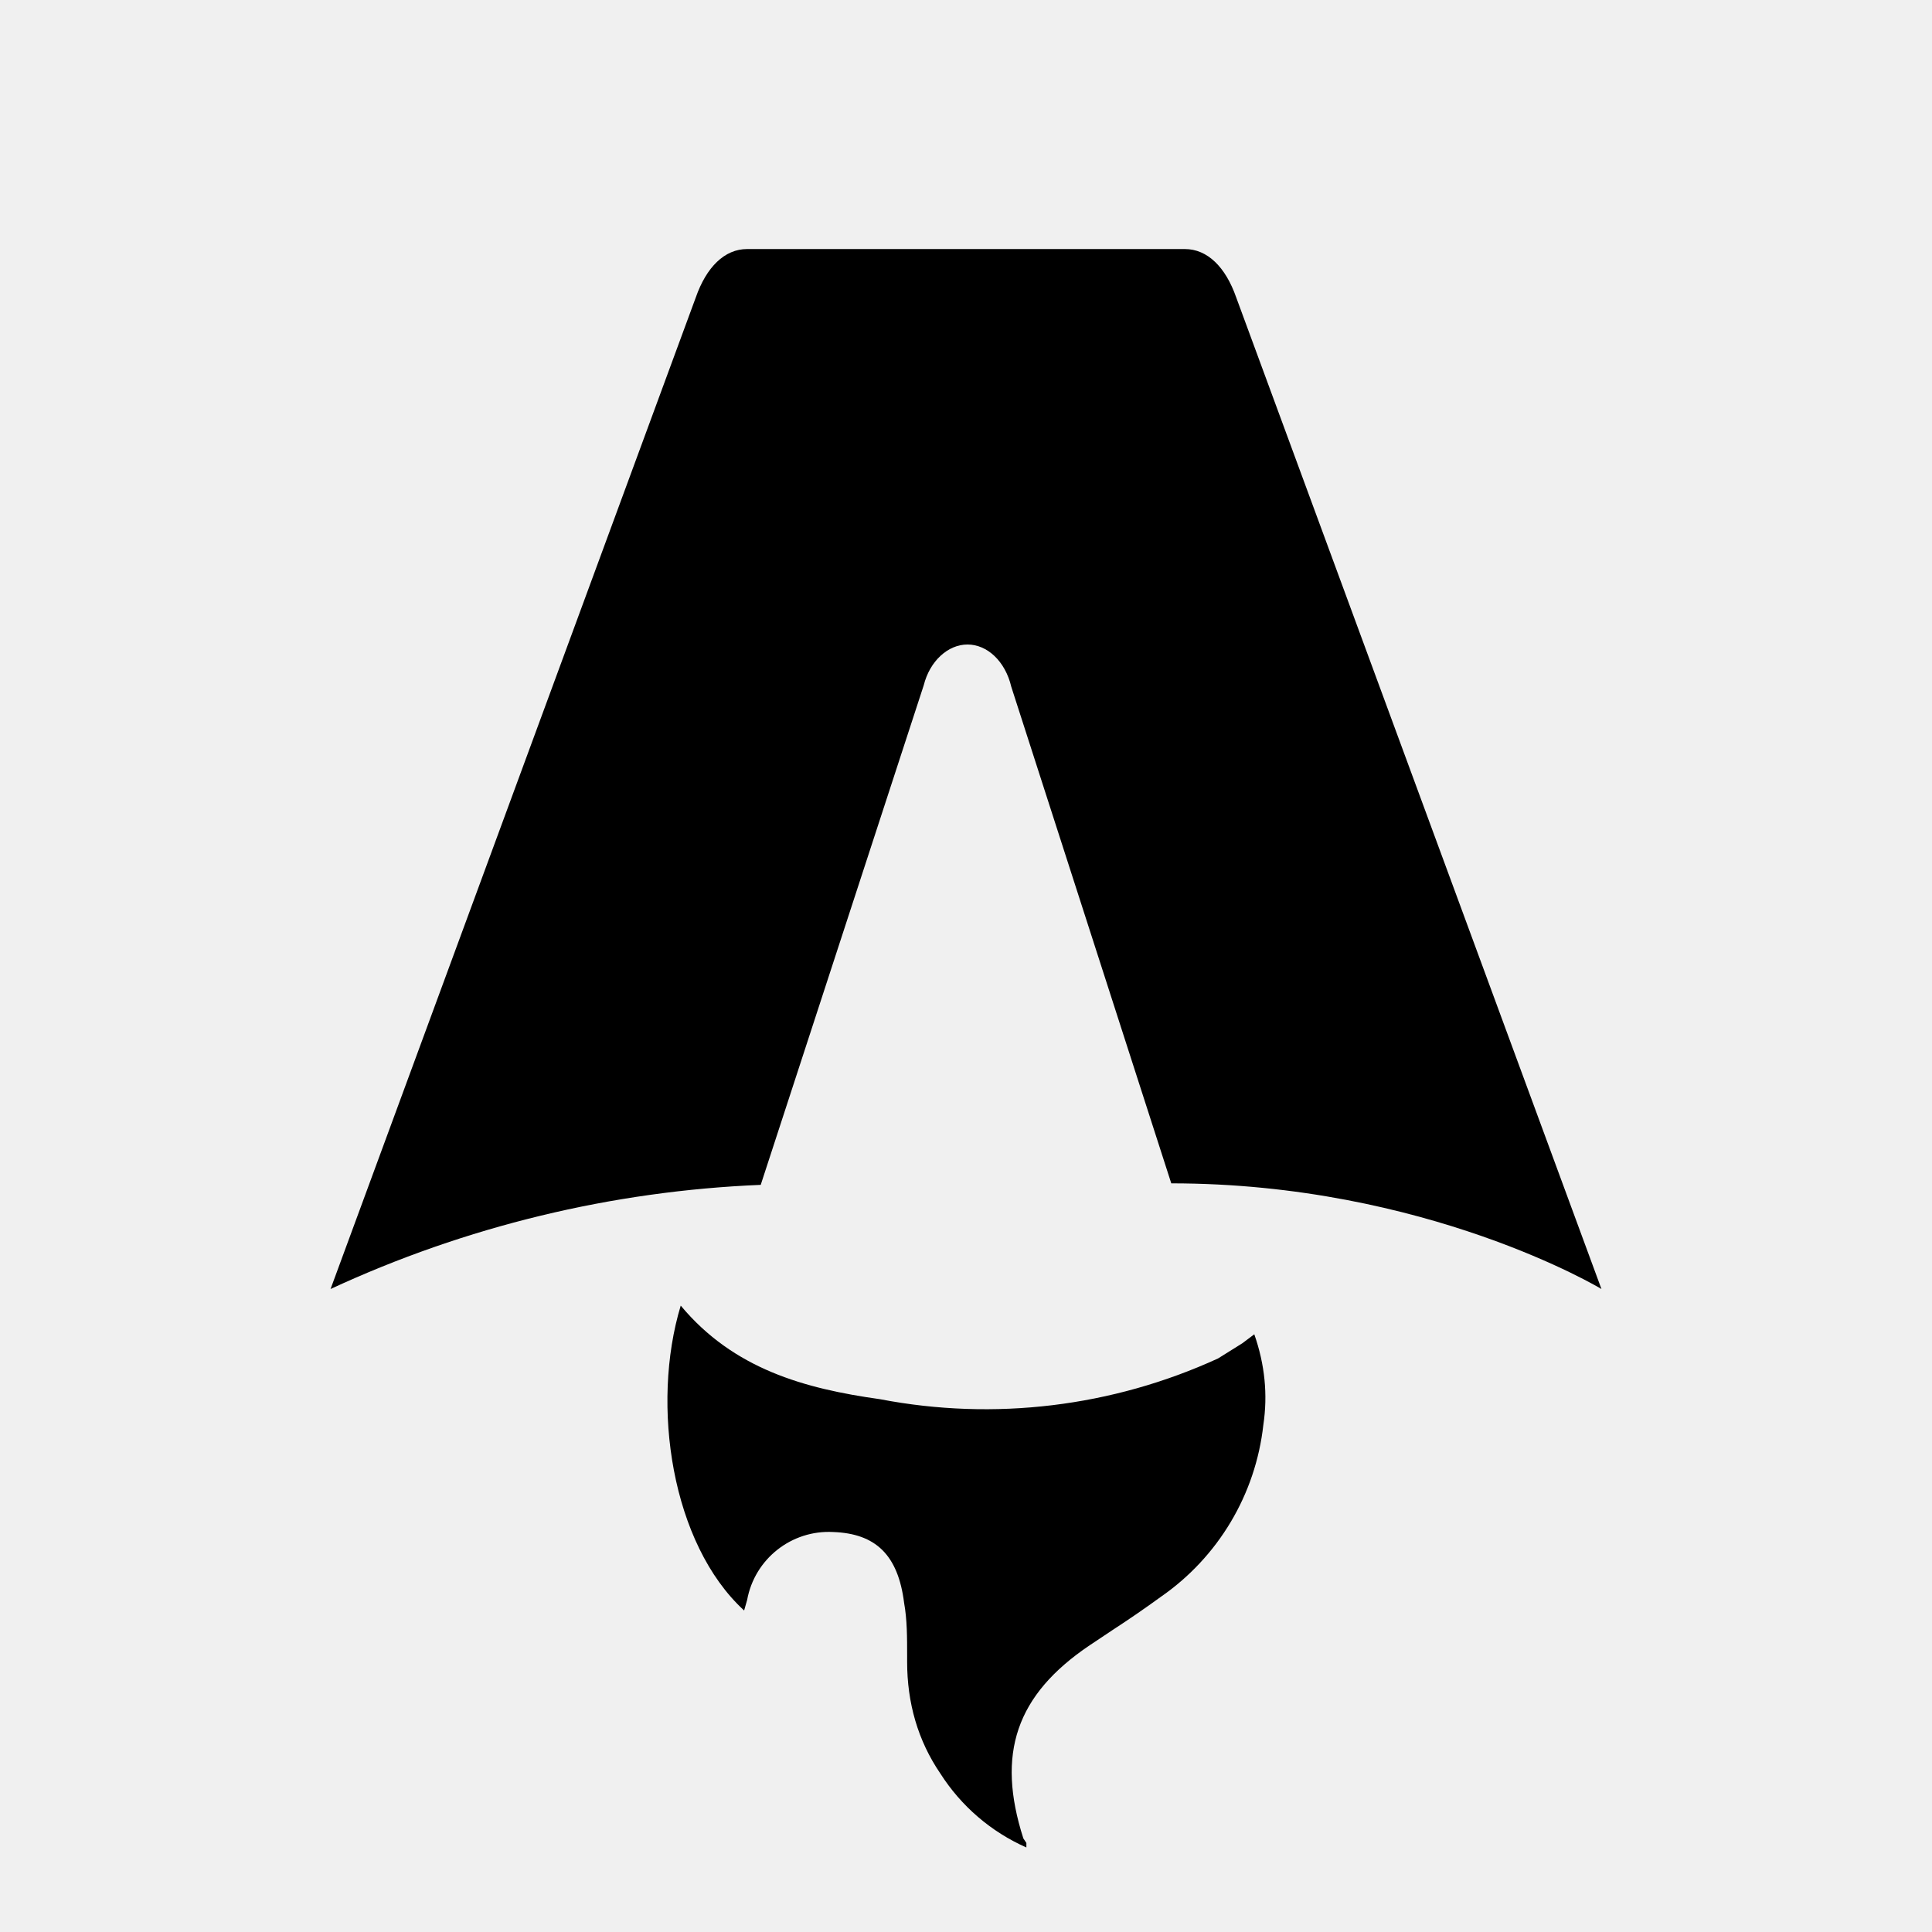
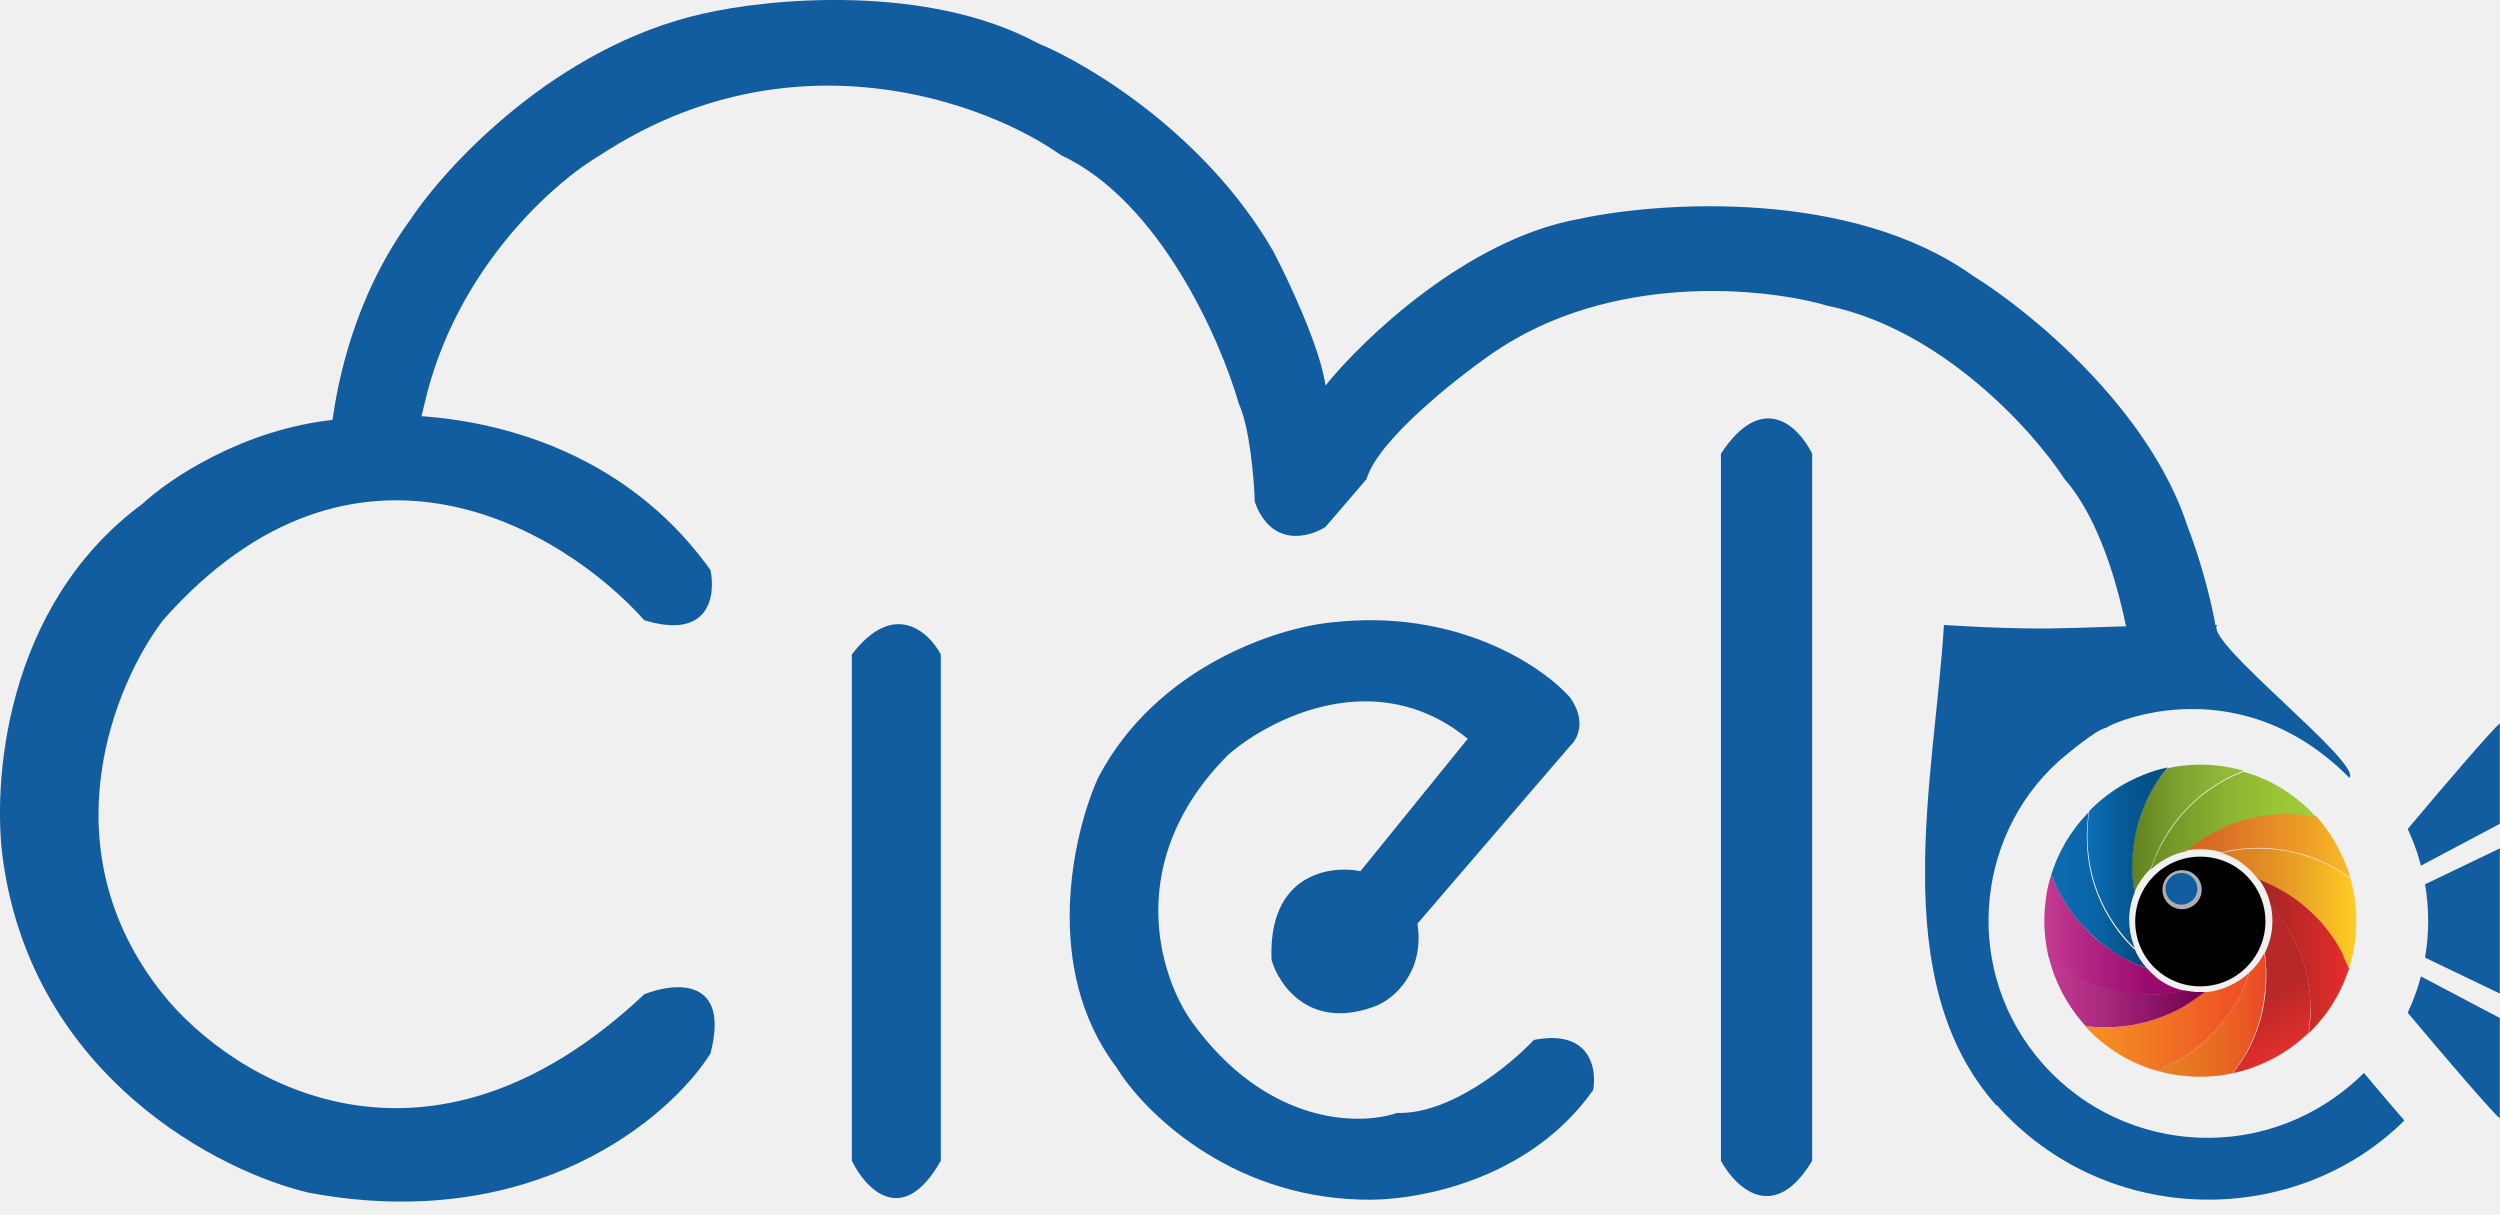
- <svg xmlns="http://www.w3.org/2000/svg" fill="none" viewBox="0 0 128 128">
-   <path d="M50.4 78.5a75.1 75.1 0 0 0-28.5 6.9l24.2-65.7c.7-2 1.9-3.2 3.4-3.2h29c1.5 0 2.7 1.2 3.4 3.2l24.2 65.7s-11.6-7-28.5-7L67 45.5c-.4-1.7-1.6-2.8-2.9-2.8-1.3 0-2.5 1.1-2.9 2.7L50.4 78.5Zm-1.1 28.2Zm-4.2-20.2c-2 6.6-.6 15.8 4.2 20.2a17.5 17.5 0 0 1 .2-.7 5.5 5.5 0 0 1 5.7-4.5c2.8.1 4.3 1.5 4.7 4.7.2 1.1.2 2.3.2 3.5v.4c0 2.7.7 5.2 2.2 7.4a13 13 0 0 0 5.7 4.9v-.3l-.2-.3c-1.8-5.6-.5-9.5 4.4-12.8l1.5-1a73 73 0 0 0 3.2-2.2 16 16 0 0 0 6.8-11.4c.3-2 .1-4-.6-6l-.8.6-1.6 1a37 37 0 0 1-22.4 2.7c-5-.7-9.7-2-13.2-6.2Z" />
-   <style>
-         path { fill: #000; }
-         @media (prefers-color-scheme: dark) {
-             path { fill: #FFF; }
-         }
-     </style>
+ <svg xmlns="http://www.w3.org/2000/svg" width="35" height="17" viewBox="0 0 35 17" fill="none">
+   <path d="M2.282 8.683C4.964 5.643 7.891 7.416 9.02 8.683C9.939 8.964 10.02 8.332 9.946 7.98C8.413 5.834 5.816 5.681 4.709 5.873C3.406 6 2.356 6.714 1.994 7.054C0.053 8.485 -0.114 10.993 0.046 12.068C0.48 15.082 3.08 16.411 4.325 16.698C7.468 17.286 9.382 15.645 9.946 14.75C10.227 13.677 9.445 13.75 9.02 13.92C5.954 16.807 3.25 15.123 2.282 13.92C0.647 11.876 1.6 9.577 2.282 8.683Z" fill="#115DA0" />
+   <path d="M11.926 16.251V9.162C12.513 8.395 13.001 8.842 13.171 9.162V16.251C12.635 17.197 12.117 16.645 11.926 16.251Z" fill="#115DA0" />
+   <path d="M17.802 13.441C17.75 12.24 18.611 12.11 19.047 12.196L20.548 10.343C19.271 9.296 17.78 10.056 17.195 10.567C15.713 12.049 16.237 13.675 16.684 14.303C17.731 15.759 19.036 15.762 19.558 15.581C20.299 15.606 21.144 14.91 21.474 14.559C22.266 14.405 22.358 14.963 22.304 15.261C21.385 16.564 19.75 16.826 19.047 16.794C17.182 16.743 15.992 15.538 15.63 14.942C14.583 13.562 15.023 11.663 15.375 10.886C16.192 9.328 17.887 8.789 18.632 8.715C20.395 8.51 21.602 9.332 21.985 9.769C22.215 10.101 22.081 10.354 21.985 10.439L19.845 12.93C19.948 13.62 19.505 13.984 19.271 14.08C18.351 14.437 17.908 13.803 17.802 13.441Z" fill="#115DA0" />
+   <path d="M24.093 16.251V6.352C24.68 5.457 25.189 5.979 25.37 6.352V16.251C24.834 17.145 24.295 16.624 24.093 16.251Z" fill="#115DA0" />
+   <g clip-path="url(#clip0_9247_36038)">
+     <path fill-rule="evenodd" clip-rule="evenodd" d="M27.95 15.477C26.39 13.727 27.088 10.872 27.215 8.75C29.018 8.86 29.028 8.75 31.04 8.75C30.849 8.975 33.071 10.68 32.892 10.889C31.274 9.26 29.42 10.191 29.489 10.191C29.357 10.191 28.77 10.699 28.817 10.662C27.638 11.726 27.474 13.628 28.606 14.901C29.753 16.19 31.794 16.31 33.095 15.021C33.275 15.236 33.465 15.461 33.661 15.687C32.127 17.206 29.484 17.19 27.956 15.472L27.95 15.477Z" fill="#115DA0" />
+     <path fill-rule="evenodd" clip-rule="evenodd" d="M34.998 11.877L33.951 12.38C34.009 12.721 34.009 13.067 33.951 13.407L34.998 13.91C34.998 12.69 34.998 13.156 34.998 11.877Z" fill="#115DA0" />
+     <path fill-rule="evenodd" clip-rule="evenodd" d="M33.893 12.119L34.998 11.533V10.128C34.919 10.181 34.221 10.993 33.708 11.606C33.856 11.925 33.888 12.119 33.893 12.119Z" fill="#115DA0" />
+     <path fill-rule="evenodd" clip-rule="evenodd" d="M33.893 13.67L34.998 14.252V15.656C34.919 15.603 34.221 14.791 33.708 14.178C33.856 13.858 33.888 13.67 33.893 13.67Z" fill="#115DA0" />
+     <path d="M31.716 12.901C31.716 13.4 31.31 13.809 30.804 13.809C30.299 13.809 29.893 13.405 29.893 12.901C29.893 12.398 30.299 11.993 30.804 11.993C31.31 11.993 31.716 12.398 31.716 12.901Z" fill="black" />
+     <path d="M30.549 12.729C30.701 12.729 30.824 12.606 30.824 12.455C30.824 12.304 30.701 12.182 30.549 12.182C30.397 12.182 30.274 12.304 30.274 12.455C30.274 12.606 30.397 12.729 30.549 12.729Z" fill="#AEAEAF" />
+     <path d="M30.54 12.665C30.663 12.665 30.763 12.566 30.763 12.443C30.763 12.321 30.663 12.222 30.54 12.222C30.417 12.222 30.317 12.321 30.317 12.443C30.317 12.566 30.417 12.665 30.54 12.665Z" fill="#115DA0" />
+     <path d="M32.904 12.29C32.961 12.483 32.989 12.68 32.989 12.892C32.989 13.01 32.98 13.127 32.961 13.24C32.942 13.348 32.918 13.457 32.885 13.56C32.862 13.499 32.833 13.443 32.805 13.386C32.715 13.203 32.597 13.033 32.46 12.883C32.356 12.77 32.238 12.666 32.111 12.577C31.969 12.478 31.818 12.393 31.657 12.332C31.643 12.327 31.633 12.323 31.619 12.318C31.562 12.238 31.492 12.167 31.416 12.106C31.322 12.031 31.213 11.975 31.1 11.941C31.171 11.923 31.241 11.909 31.317 11.899C31.416 11.885 31.515 11.88 31.619 11.88C31.846 11.88 32.063 11.913 32.266 11.979C32.498 12.05 32.715 12.158 32.904 12.299V12.29Z" fill="url(#paint0_linear_9247_36038)" />
+     <path d="M32.858 12.143C32.877 12.19 32.891 12.238 32.905 12.289C32.711 12.148 32.499 12.04 32.267 11.969C32.064 11.908 31.847 11.87 31.62 11.87C31.516 11.87 31.417 11.88 31.318 11.889C31.242 11.899 31.171 11.913 31.1 11.932C31.006 11.903 30.907 11.889 30.803 11.889C30.803 11.889 30.793 11.889 30.789 11.889C30.722 11.889 30.661 11.899 30.6 11.908C30.633 11.88 30.666 11.856 30.699 11.828C30.826 11.734 30.963 11.649 31.11 11.583C31.242 11.522 31.384 11.475 31.526 11.442C31.681 11.405 31.847 11.386 32.012 11.386C32.092 11.386 32.168 11.386 32.248 11.4C32.305 11.405 32.366 11.414 32.423 11.423C32.612 11.63 32.758 11.875 32.853 12.139L32.858 12.143Z" fill="url(#paint1_linear_9247_36038)" />
+     <path d="M32.806 13.387C32.834 13.443 32.863 13.505 32.886 13.561C32.801 13.82 32.674 14.06 32.504 14.267C32.447 14.337 32.386 14.403 32.324 14.464C32.338 14.356 32.348 14.248 32.348 14.14C32.348 13.989 32.334 13.843 32.305 13.702C32.244 13.406 32.126 13.128 31.956 12.888C31.904 12.818 31.852 12.747 31.79 12.681C31.767 12.568 31.724 12.46 31.663 12.366C31.653 12.347 31.639 12.328 31.625 12.314C31.639 12.314 31.649 12.323 31.663 12.328C31.823 12.394 31.975 12.474 32.116 12.573C32.244 12.662 32.357 12.766 32.466 12.879C32.603 13.029 32.721 13.199 32.811 13.382L32.806 13.387Z" fill="url(#paint2_linear_9247_36038)" />
+     <path d="M32.343 14.135C32.343 14.243 32.334 14.356 32.32 14.46C32.112 14.662 31.866 14.817 31.592 14.925C31.484 14.968 31.375 15.001 31.262 15.024C31.304 14.968 31.347 14.911 31.384 14.855C31.498 14.681 31.588 14.483 31.644 14.281C31.682 14.149 31.706 14.013 31.72 13.871C31.725 13.806 31.729 13.744 31.729 13.679C31.729 13.608 31.729 13.537 31.72 13.467C31.72 13.425 31.71 13.387 31.706 13.345C31.739 13.279 31.767 13.203 31.786 13.128C31.805 13.053 31.814 12.973 31.814 12.888C31.814 12.817 31.805 12.747 31.791 12.676C31.852 12.742 31.904 12.813 31.956 12.883C32.126 13.123 32.244 13.401 32.306 13.697C32.334 13.839 32.348 13.984 32.348 14.135H32.343Z" fill="url(#paint3_linear_9247_36038)" />
+     <path d="M32.422 11.435C32.365 11.426 32.309 11.416 32.247 11.412C32.172 11.402 32.092 11.398 32.011 11.398C31.841 11.398 31.681 11.416 31.525 11.454C31.378 11.487 31.241 11.534 31.109 11.595C30.963 11.661 30.826 11.746 30.698 11.84C30.665 11.863 30.632 11.892 30.599 11.92C30.533 11.934 30.467 11.953 30.405 11.981C30.297 12.028 30.197 12.094 30.112 12.174C30.136 12.103 30.16 12.033 30.193 11.967C30.315 11.685 30.5 11.431 30.726 11.223C30.925 11.045 31.156 10.899 31.411 10.805C31.714 10.889 31.988 11.04 32.219 11.238C32.295 11.299 32.361 11.369 32.427 11.44L32.422 11.435Z" fill="url(#paint4_linear_9247_36038)" />
+     <path d="M31.718 13.682C31.718 13.748 31.718 13.813 31.709 13.874C31.695 14.016 31.671 14.152 31.633 14.284C31.577 14.491 31.487 14.684 31.373 14.858C31.336 14.919 31.293 14.976 31.251 15.027C31.104 15.06 30.953 15.074 30.802 15.074C30.66 15.074 30.528 15.06 30.396 15.037C30.329 15.023 30.263 15.009 30.197 14.99C30.448 14.891 30.679 14.75 30.873 14.571C31.081 14.383 31.255 14.152 31.378 13.893C31.421 13.804 31.459 13.714 31.487 13.62C31.52 13.588 31.553 13.555 31.581 13.522C31.629 13.465 31.666 13.409 31.699 13.343C31.704 13.38 31.709 13.423 31.714 13.465C31.718 13.536 31.723 13.606 31.723 13.677L31.718 13.682Z" fill="url(#paint5_linear_9247_36038)" />
+     <path d="M31.485 13.622C31.457 13.716 31.419 13.805 31.377 13.895C31.254 14.153 31.084 14.379 30.871 14.572C30.673 14.751 30.446 14.892 30.196 14.991C29.95 14.92 29.718 14.807 29.515 14.657C29.397 14.572 29.289 14.473 29.189 14.365C29.274 14.374 29.364 14.384 29.454 14.384C29.459 14.384 29.468 14.384 29.473 14.384C29.643 14.384 29.803 14.365 29.959 14.327C30.13 14.29 30.295 14.229 30.451 14.153C30.573 14.092 30.687 14.022 30.796 13.937C30.814 13.923 30.838 13.904 30.857 13.89C30.914 13.89 30.97 13.88 31.027 13.866C31.197 13.824 31.353 13.739 31.48 13.626L31.485 13.622Z" fill="url(#paint6_linear_9247_36038)" />
+     <path d="M31.09 10.724C31.199 10.738 31.307 10.761 31.411 10.79C31.156 10.889 30.925 11.03 30.726 11.209C30.5 11.416 30.315 11.665 30.192 11.952C30.164 12.018 30.136 12.088 30.112 12.159C30.051 12.216 29.994 12.286 29.952 12.357C29.923 12.399 29.9 12.446 29.881 12.498C29.876 12.465 29.871 12.432 29.867 12.399C29.857 12.31 29.848 12.22 29.848 12.131C29.848 12.079 29.848 12.027 29.852 11.976C29.862 11.82 29.89 11.674 29.933 11.529C29.994 11.312 30.089 11.105 30.211 10.921C30.249 10.865 30.292 10.809 30.334 10.757C30.485 10.724 30.641 10.705 30.802 10.705C30.901 10.705 30.995 10.71 31.085 10.724H31.09Z" fill="url(#paint7_linear_9247_36038)" />
+     <path d="M30.804 13.888C30.804 13.888 30.841 13.888 30.865 13.888C30.846 13.902 30.827 13.921 30.804 13.935C30.695 14.015 30.582 14.091 30.459 14.152C30.303 14.227 30.142 14.288 29.968 14.326C29.812 14.364 29.646 14.382 29.481 14.382C29.476 14.382 29.467 14.382 29.462 14.382C29.372 14.382 29.282 14.378 29.198 14.364C29.018 14.166 28.872 13.935 28.772 13.681C28.735 13.587 28.706 13.493 28.683 13.399C28.905 13.587 29.164 13.733 29.448 13.822C29.651 13.884 29.868 13.921 30.095 13.921C30.161 13.921 30.232 13.921 30.298 13.912C30.393 13.902 30.487 13.888 30.582 13.865C30.634 13.874 30.686 13.884 30.738 13.888C30.761 13.888 30.785 13.888 30.804 13.888Z" fill="url(#paint8_linear_9247_36038)" />
+     <path d="M30.179 13.677C30.292 13.771 30.429 13.837 30.581 13.87C30.491 13.889 30.396 13.908 30.297 13.917C30.231 13.922 30.165 13.927 30.094 13.927C29.867 13.927 29.65 13.894 29.447 13.828C29.163 13.739 28.904 13.593 28.681 13.405C28.644 13.24 28.62 13.07 28.62 12.892C28.62 12.783 28.63 12.67 28.644 12.567C28.658 12.454 28.686 12.346 28.719 12.242C28.743 12.308 28.771 12.369 28.8 12.43C28.894 12.628 29.017 12.807 29.163 12.967C29.281 13.099 29.418 13.211 29.565 13.31C29.65 13.367 29.744 13.419 29.834 13.466C29.905 13.499 29.981 13.531 30.056 13.555C30.094 13.597 30.132 13.635 30.174 13.668L30.179 13.677Z" fill="url(#paint9_linear_9247_36038)" />
+     <path d="M30.338 10.753C30.296 10.805 30.253 10.861 30.216 10.918C30.093 11.101 29.998 11.308 29.937 11.525C29.894 11.666 29.871 11.816 29.857 11.972C29.857 12.024 29.852 12.075 29.852 12.127C29.852 12.216 29.857 12.311 29.871 12.395C29.871 12.428 29.88 12.461 29.885 12.494C29.842 12.598 29.814 12.715 29.809 12.833C29.809 12.847 29.809 12.866 29.809 12.88C29.809 12.998 29.828 13.111 29.866 13.214C29.871 13.233 29.88 13.252 29.885 13.271C29.809 13.2 29.743 13.125 29.682 13.045C29.479 12.786 29.332 12.475 29.266 12.136C29.238 11.995 29.224 11.85 29.224 11.699C29.224 11.581 29.233 11.464 29.252 11.351C29.469 11.13 29.729 10.955 30.022 10.842C30.126 10.8 30.235 10.767 30.348 10.744L30.338 10.753Z" fill="url(#paint10_linear_9247_36038)" />
+     <path d="M29.881 13.278C29.923 13.382 29.985 13.476 30.056 13.556C29.98 13.527 29.904 13.499 29.834 13.466C29.739 13.419 29.649 13.372 29.564 13.311C29.418 13.212 29.281 13.095 29.163 12.968C29.016 12.808 28.893 12.629 28.799 12.431C28.771 12.37 28.742 12.304 28.719 12.243C28.799 11.984 28.927 11.749 29.087 11.546C29.134 11.485 29.191 11.424 29.243 11.368C29.224 11.481 29.215 11.598 29.215 11.716C29.215 11.867 29.229 12.012 29.257 12.153C29.323 12.492 29.47 12.798 29.673 13.062C29.734 13.142 29.805 13.217 29.876 13.288L29.881 13.278Z" fill="url(#paint11_linear_9247_36038)" />
+   </g>
+   <path d="M4.602 6.771H5.752C5.752 6.464 5.879 5.898 5.943 5.653C6.377 3.762 7.763 2.545 8.402 2.172C11.09 0.409 13.822 1.438 14.853 2.172C16.232 2.811 17.088 4.759 17.344 5.653C17.497 5.985 17.557 6.707 17.567 7.026C17.797 7.665 18.323 7.526 18.557 7.377L19.132 6.707C19.285 6.17 20.367 5.312 20.888 4.95C22.549 3.801 24.71 4.024 25.583 4.28C27.192 4.612 28.468 6.036 28.904 6.707C29.619 7.524 29.883 9.198 29.926 9.932C30.028 9.804 30.735 9.794 31.076 9.804C31.178 9.038 30.82 7.867 30.628 7.377C30.092 5.717 28.404 4.344 27.627 3.865C25.915 2.638 23.23 2.821 22.102 3.066C20.544 3.347 19.09 4.737 18.557 5.397C18.481 4.861 18.036 3.918 17.823 3.513C16.878 1.878 15.236 0.895 14.534 0.607C12.975 -0.236 10.755 -0.021 9.839 0.192C7.795 0.652 6.263 2.3 5.752 3.066C4.755 4.42 4.57 6.1 4.602 6.771Z" fill="#115DA0" />
+   <defs>
+     <linearGradient id="paint0_linear_9247_36038" x1="31.1" y1="12.713" x2="32.984" y2="12.713" gradientUnits="userSpaceOnUse">
+       <stop stop-color="#D87A26" />
+       <stop offset="0.21" stop-color="#DD8425" />
+       <stop offset="0.57" stop-color="#EAA225" />
+       <stop offset="1" stop-color="#FFCD24" />
+     </linearGradient>
+     <linearGradient id="paint1_linear_9247_36038" x1="30.604" y1="11.838" x2="32.905" y2="11.838" gradientUnits="userSpaceOnUse">
+       <stop stop-color="#D56126" />
+       <stop offset="0.24" stop-color="#DC7226" />
+       <stop offset="0.73" stop-color="#EE9E26" />
+       <stop offset="1" stop-color="#FABB26" />
+     </linearGradient>
+     <linearGradient id="paint2_linear_9247_36038" x1="31.62" y1="13.392" x2="32.882" y2="13.392" gradientUnits="userSpaceOnUse">
+       <stop stop-color="#A32424" />
+       <stop offset="1" stop-color="#E32E2B" />
+     </linearGradient>
+     <linearGradient id="paint3_linear_9247_36038" x1="31.644" y1="14.017" x2="32.184" y2="14.96" gradientUnits="userSpaceOnUse">
+       <stop stop-color="#B72828" />
+       <stop offset="0.23" stop-color="#C62A29" />
+       <stop offset="0.72" stop-color="#E12E2C" />
+       <stop offset="1" stop-color="#EB302D" />
+     </linearGradient>
+     <linearGradient id="paint4_linear_9247_36038" x1="30.117" y1="11.482" x2="32.422" y2="11.482" gradientUnits="userSpaceOnUse">
+       <stop stop-color="#6B8C24" />
+       <stop offset="0.07" stop-color="#719326" />
+       <stop offset="0.45" stop-color="#8BB230" />
+       <stop offset="0.78" stop-color="#9CC536" />
+       <stop offset="1" stop-color="#A2CC39" />
+     </linearGradient>
+     <linearGradient id="paint5_linear_9247_36038" x1="30.197" y1="14.213" x2="31.718" y2="14.213" gradientUnits="userSpaceOnUse">
+       <stop stop-color="#E77E20" />
+       <stop offset="0.27" stop-color="#E77920" />
+       <stop offset="0.53" stop-color="#E86D22" />
+       <stop offset="0.81" stop-color="#EA5924" />
+       <stop offset="1" stop-color="#ED4627" />
+     </linearGradient>
+     <linearGradient id="paint6_linear_9247_36038" x1="29.194" y1="14.304" x2="31.485" y2="14.304" gradientUnits="userSpaceOnUse">
+       <stop stop-color="#F59223" />
+       <stop offset="0.39" stop-color="#F27924" />
+       <stop offset="1" stop-color="#ED4B26" />
+     </linearGradient>
+     <linearGradient id="paint7_linear_9247_36038" x1="29.848" y1="11.604" x2="31.411" y2="11.604" gradientUnits="userSpaceOnUse">
+       <stop stop-color="#618020" />
+       <stop offset="0.41" stop-color="#7DA12F" />
+       <stop offset="0.77" stop-color="#8FB639" />
+       <stop offset="1" stop-color="#96BE3D" />
+     </linearGradient>
+     <linearGradient id="paint8_linear_9247_36038" x1="28.683" y1="13.893" x2="30.865" y2="13.893" gradientUnits="userSpaceOnUse">
+       <stop stop-color="#C23C93" />
+       <stop offset="0.33" stop-color="#AA2A7F" />
+       <stop offset="1" stop-color="#70004E" />
+     </linearGradient>
+     <linearGradient id="paint9_linear_9247_36038" x1="28.62" y1="13.085" x2="30.581" y2="13.085" gradientUnits="userSpaceOnUse">
+       <stop stop-color="#C33D92" />
+       <stop offset="0.28" stop-color="#B22783" />
+       <stop offset="0.74" stop-color="#9B0B6F" />
+       <stop offset="1" stop-color="#930168" />
+     </linearGradient>
+     <linearGradient id="paint10_linear_9247_36038" x1="29.214" y1="12.014" x2="30.338" y2="12.014" gradientUnits="userSpaceOnUse">
+       <stop stop-color="#0C71B8" />
+       <stop offset="0.09" stop-color="#0A6BB0" />
+       <stop offset="0.43" stop-color="#075B98" />
+       <stop offset="0.74" stop-color="#055289" />
+       <stop offset="1" stop-color="#054F85" />
+     </linearGradient>
+     <linearGradient id="paint11_linear_9247_36038" x1="28.719" y1="12.455" x2="30.06" y2="12.455" gradientUnits="userSpaceOnUse">
+       <stop stop-color="#0C6BAF" />
+       <stop offset="0.3" stop-color="#0B68AB" />
+       <stop offset="0.52" stop-color="#0962A2" />
+       <stop offset="0.73" stop-color="#065791" />
+       <stop offset="0.92" stop-color="#02477A" />
+       <stop offset="1" stop-color="#003F6E" />
+     </linearGradient>
+     <clipPath id="clip0_9247_36038">
+       <rect width="8.047" height="8.047" fill="white" transform="translate(26.9521 8.75)" />
+     </clipPath>
+   </defs>
</svg>
